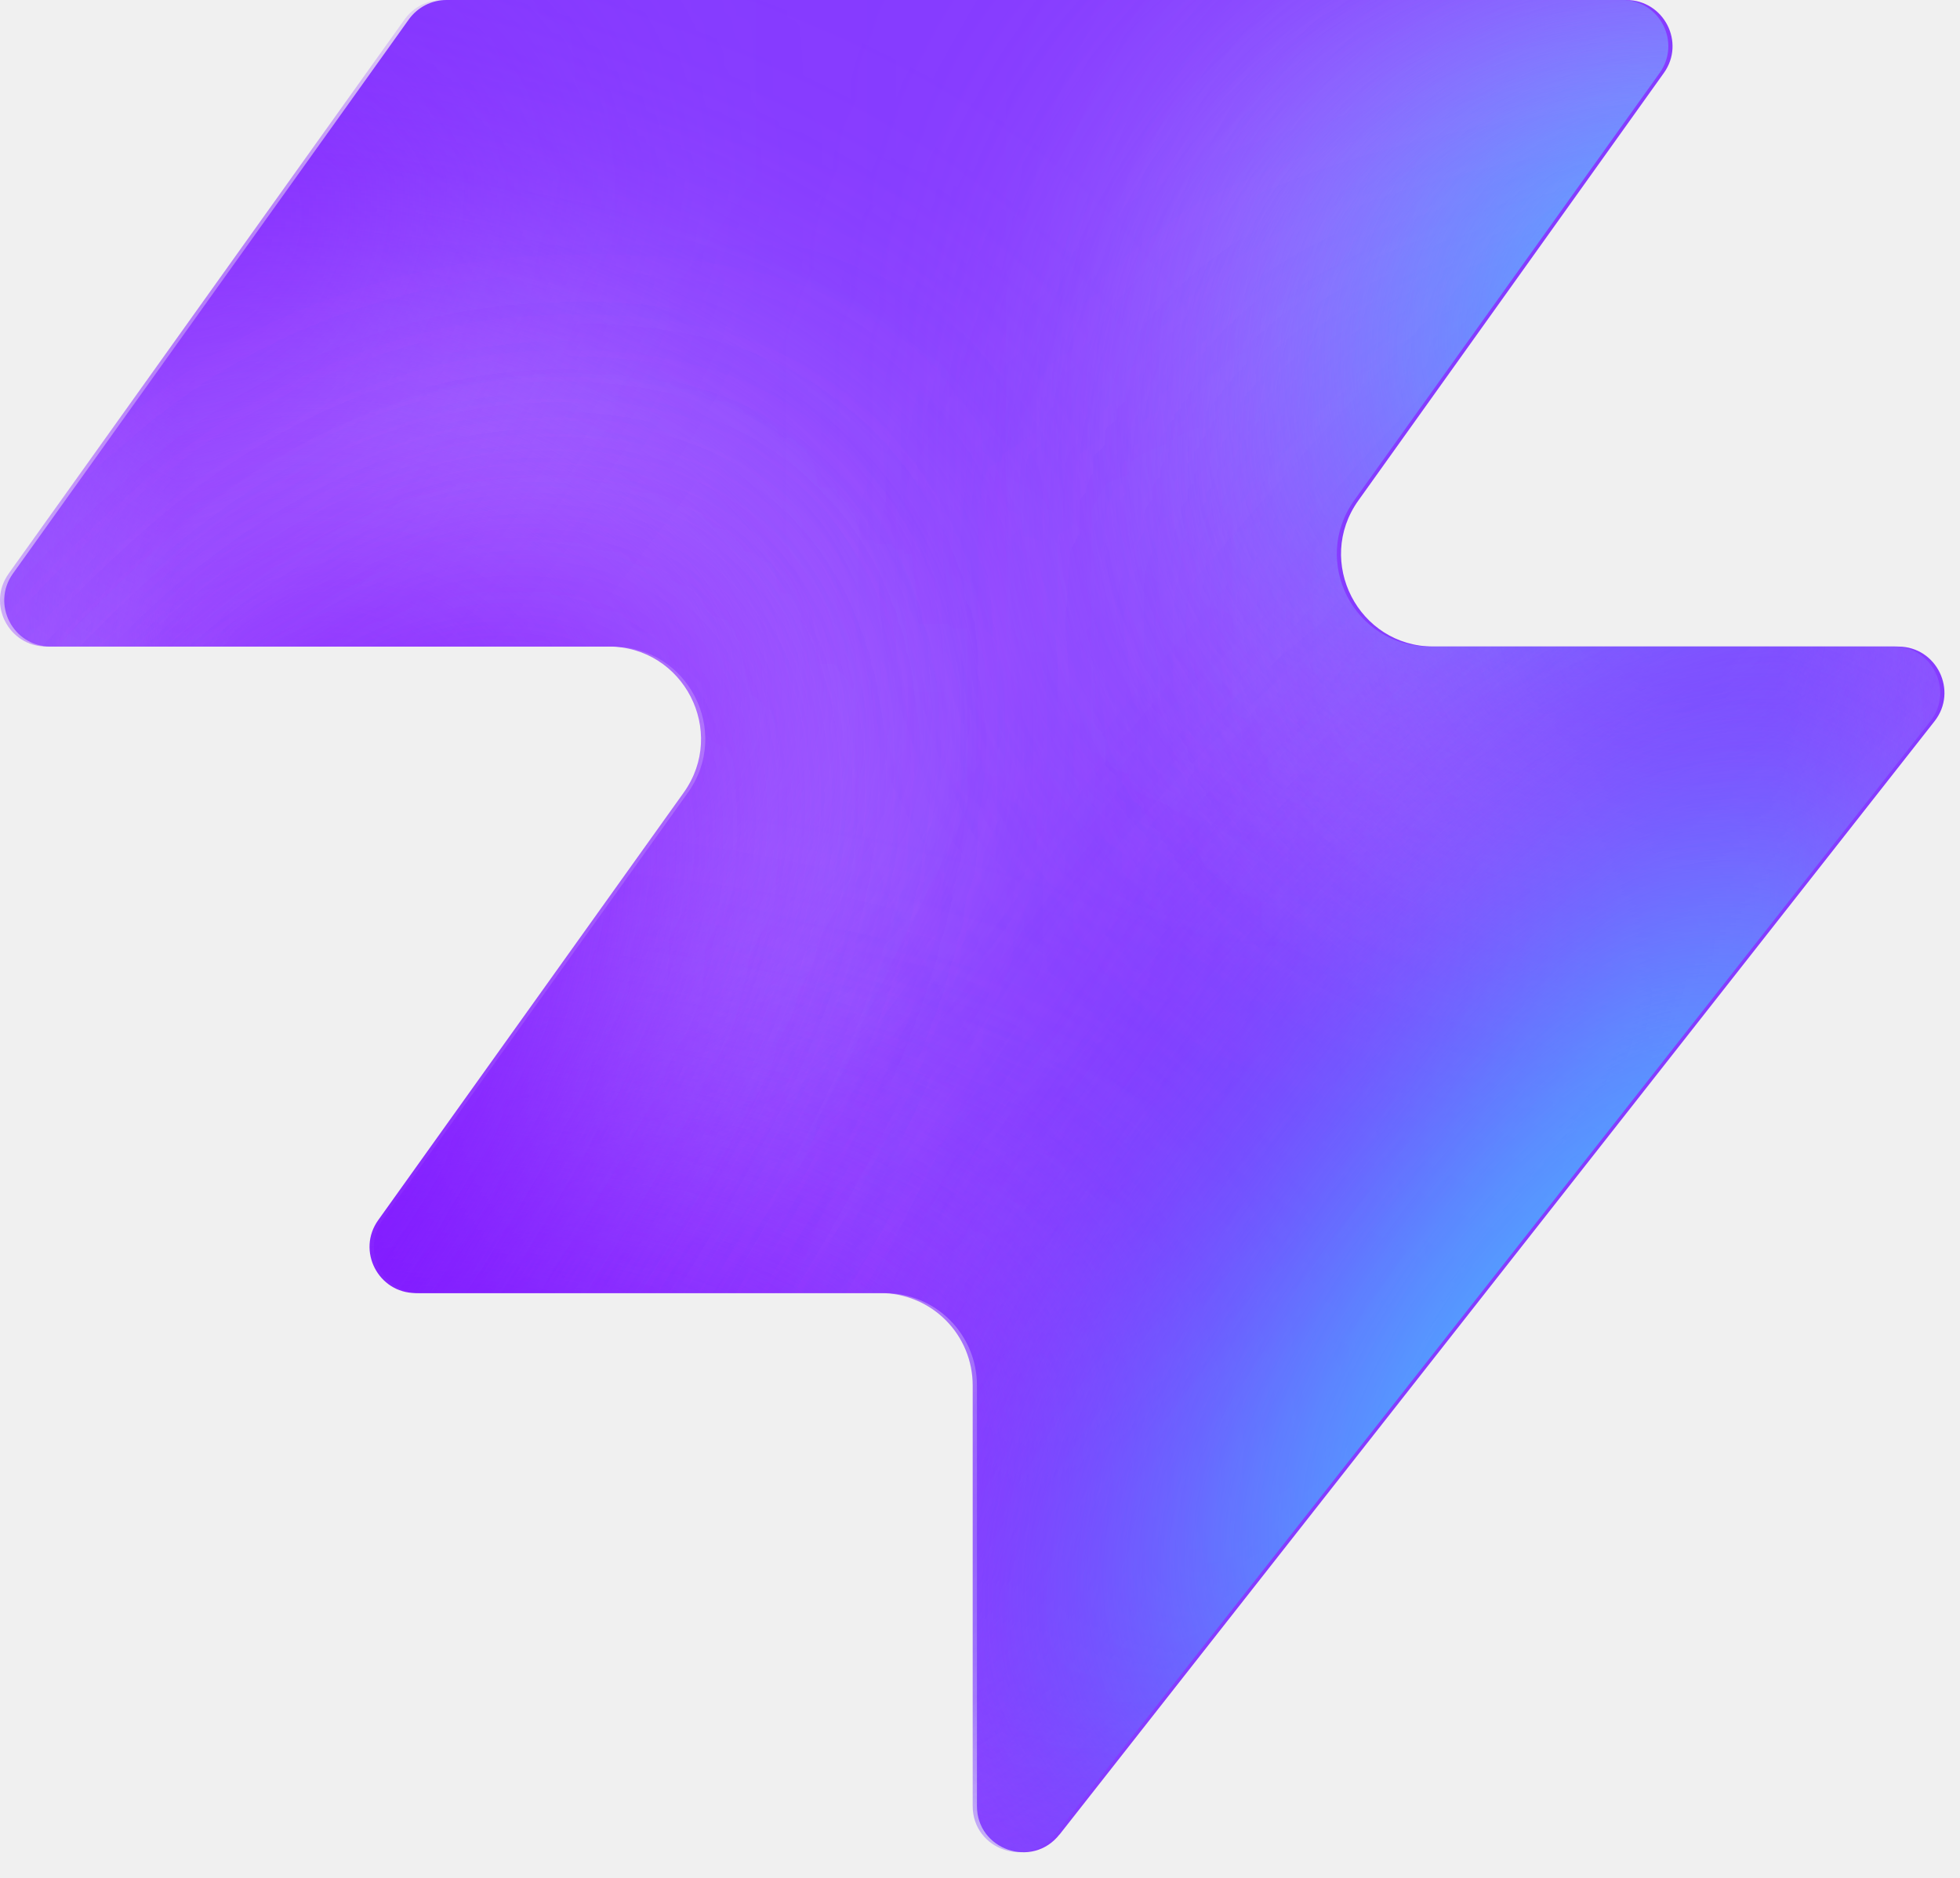
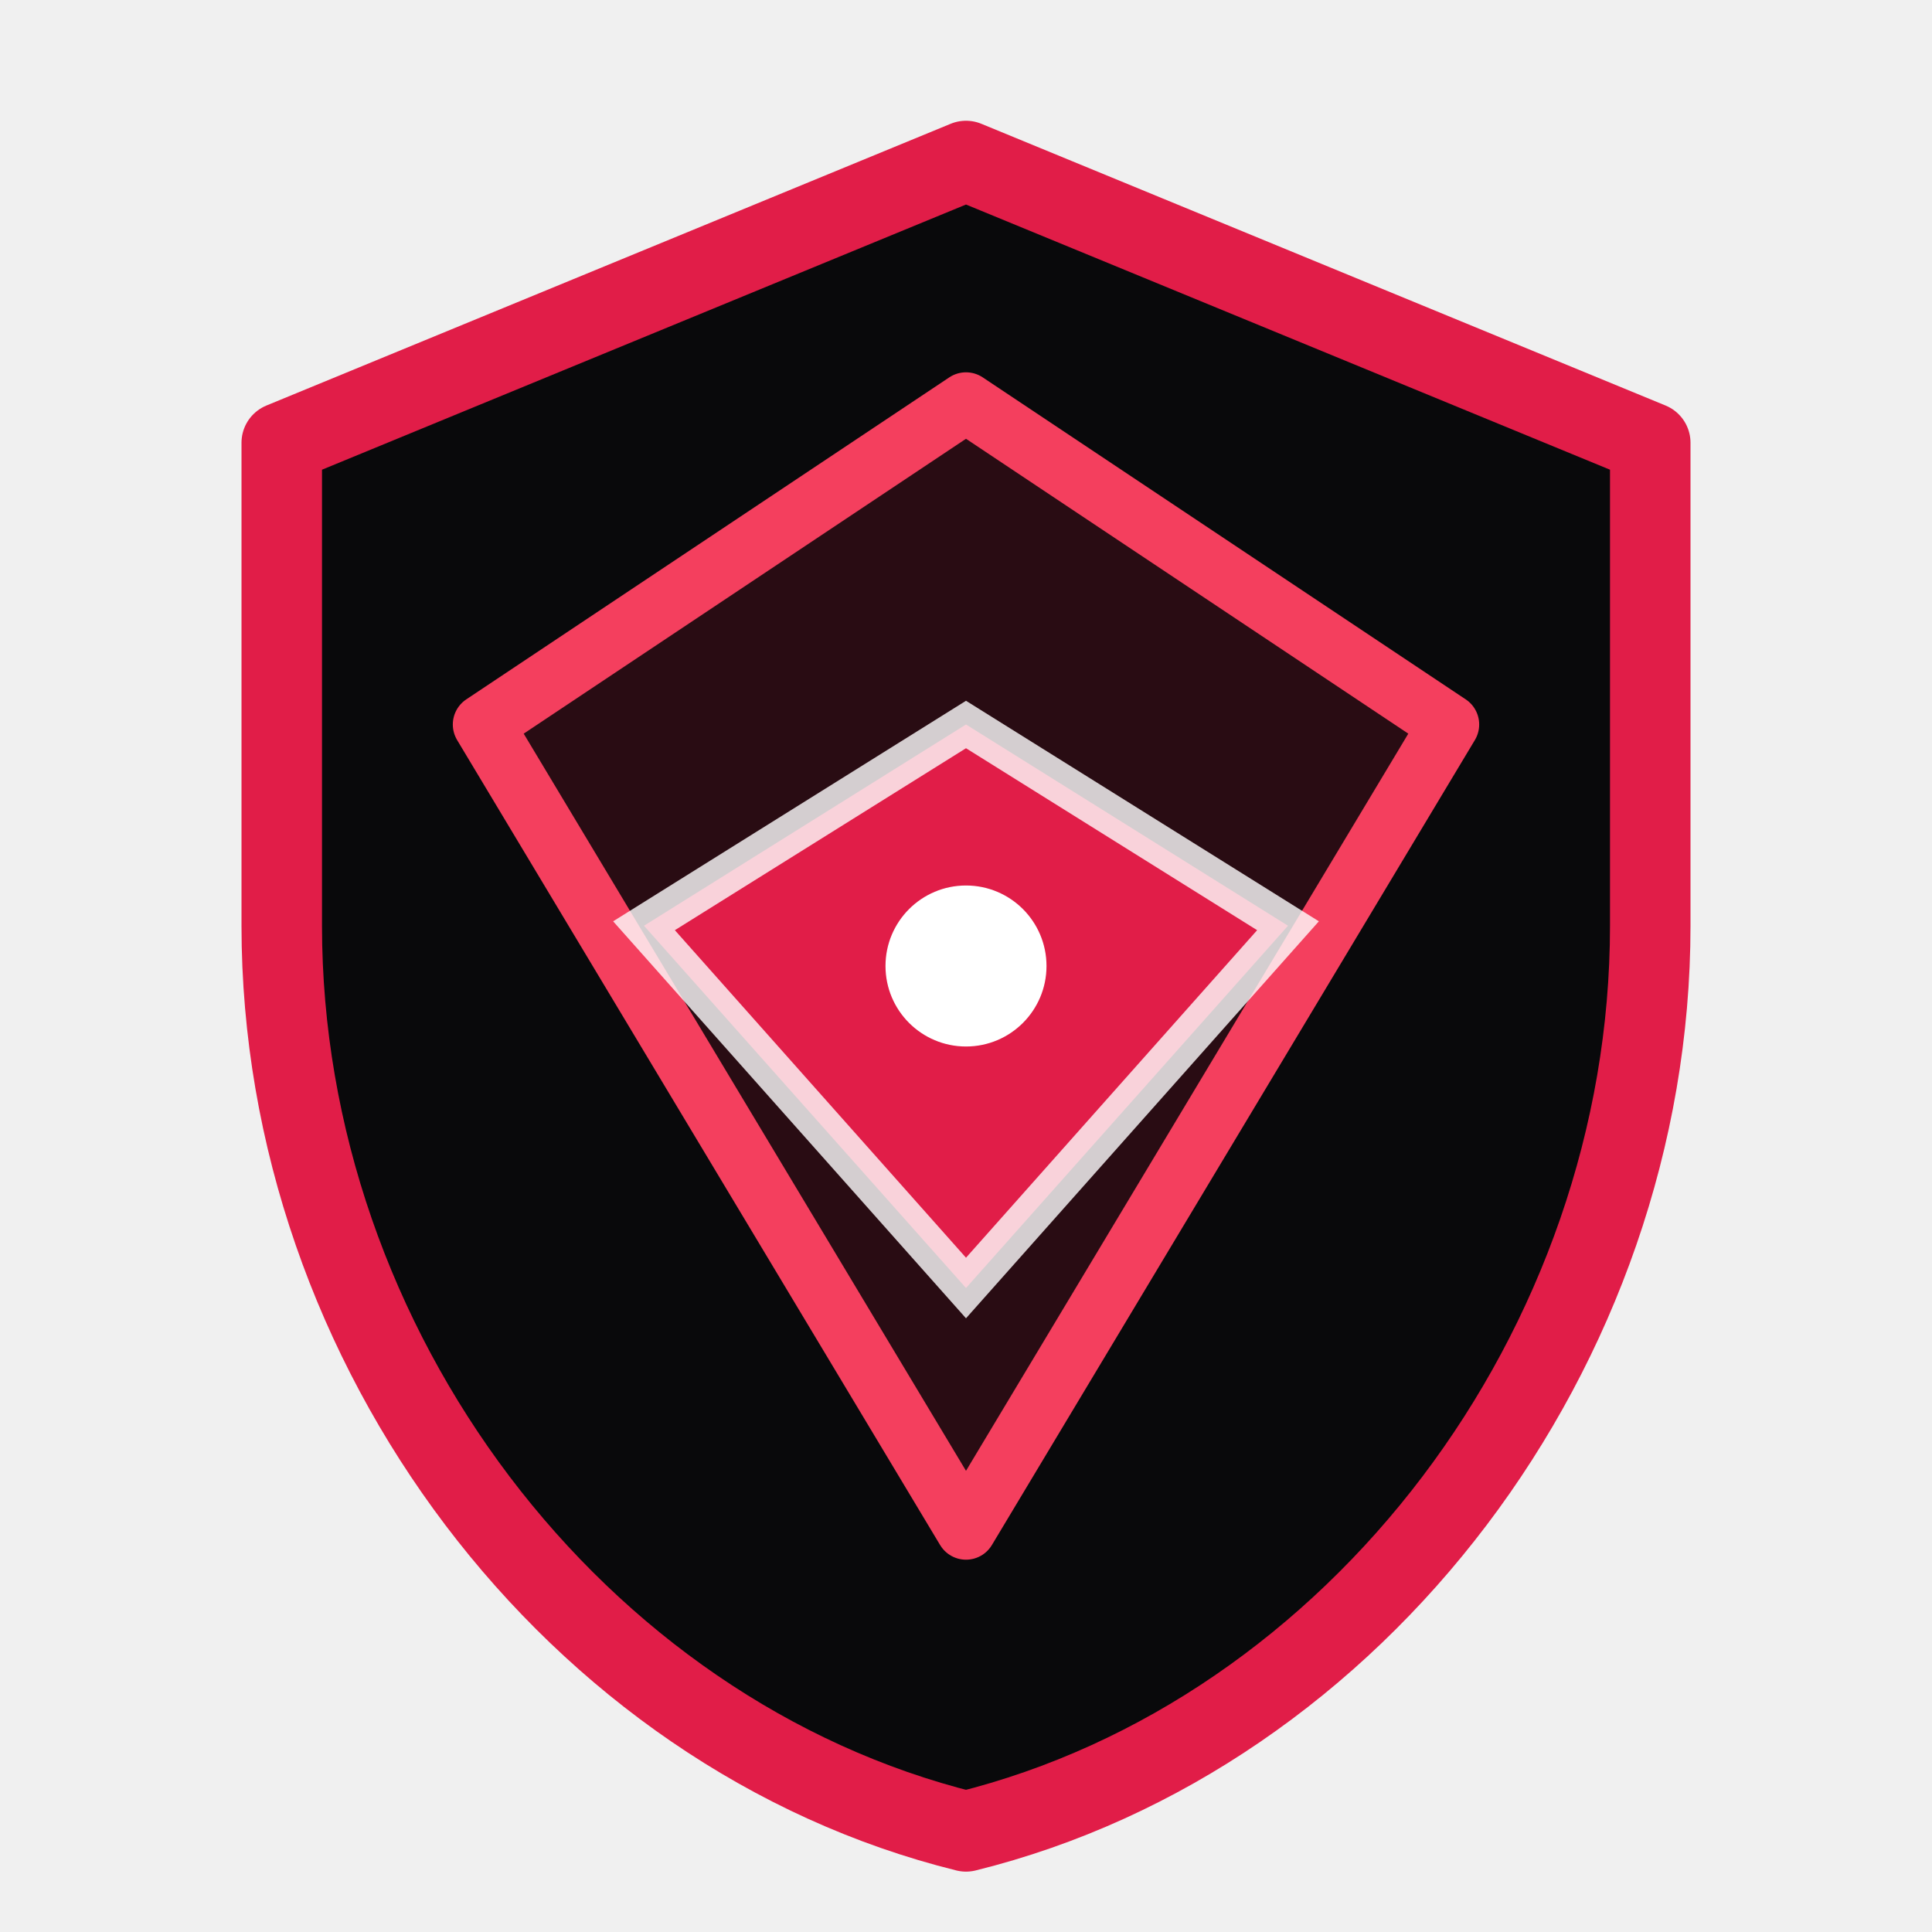
- <svg xmlns="http://www.w3.org/2000/svg" width="48" height="46" fill="none" viewBox="0 0 48 46">
-   <path fill="#863bff" d="M25.946 44.938c-.664.845-2.021.375-2.021-.698V33.937a2.26 2.26 0 0 0-2.262-2.262H10.287c-.92 0-1.456-1.04-.92-1.788l7.48-10.471c1.07-1.497 0-3.578-1.842-3.578H1.237c-.92 0-1.456-1.04-.92-1.788L10.013.474c.214-.297.556-.474.92-.474h28.894c.92 0 1.456 1.04.92 1.788l-7.48 10.471c-1.07 1.498 0 3.579 1.842 3.579h11.377c.943 0 1.473 1.088.89 1.83L25.947 44.94z" style="fill:#863bff;fill:color(display-p3 .525 .23 1);fill-opacity:1" />
-   <mask id="a" width="48" height="46" x="0" y="0" maskUnits="userSpaceOnUse" style="mask-type:alpha">
-     <path fill="#000" d="M25.842 44.938c-.664.844-2.021.375-2.021-.698V33.937a2.26 2.26 0 0 0-2.262-2.262H10.183c-.92 0-1.456-1.04-.92-1.788l7.48-10.471c1.07-1.498 0-3.579-1.842-3.579H1.133c-.92 0-1.456-1.04-.92-1.787L9.91.473c.214-.297.556-.474.92-.474h28.894c.92 0 1.456 1.04.92 1.788l-7.48 10.471c-1.07 1.498 0 3.578 1.842 3.578h11.377c.943 0 1.473 1.088.89 1.832L25.843 44.94z" style="fill:#000;fill-opacity:1" />
-   </mask>
-   <g mask="url(#a)">
-     <g filter="url(#b)">
-       <ellipse cx="5.508" cy="14.704" fill="#ede6ff" rx="5.508" ry="14.704" style="fill:#ede6ff;fill:color(display-p3 .927 .903 1);fill-opacity:1" transform="matrix(.00324 1 1 -.00324 -4.47 31.516)" />
-     </g>
-     <g filter="url(#c)">
-       <ellipse cx="10.399" cy="29.851" fill="#ede6ff" rx="10.399" ry="29.851" style="fill:#ede6ff;fill:color(display-p3 .927 .903 1);fill-opacity:1" transform="matrix(.00324 1 1 -.00324 -39.328 7.883)" />
-     </g>
-     <g filter="url(#d)">
-       <ellipse cx="5.508" cy="30.487" fill="#7e14ff" rx="5.508" ry="30.487" style="fill:#7e14ff;fill:color(display-p3 .492 .077 1);fill-opacity:1" transform="rotate(89.814 -25.913 -14.639)scale(1 -1)" />
-     </g>
-     <g filter="url(#e)">
-       <ellipse cx="5.508" cy="30.599" fill="#7e14ff" rx="5.508" ry="30.599" style="fill:#7e14ff;fill:color(display-p3 .492 .077 1);fill-opacity:1" transform="rotate(89.814 -32.644 -3.334)scale(1 -1)" />
-     </g>
-     <g filter="url(#f)">
-       <ellipse cx="5.508" cy="30.599" fill="#7e14ff" rx="5.508" ry="30.599" style="fill:#7e14ff;fill:color(display-p3 .492 .077 1);fill-opacity:1" transform="matrix(.00324 1 1 -.00324 -34.34 30.47)" />
-     </g>
-     <g filter="url(#g)">
-       <ellipse cx="14.072" cy="22.078" fill="#ede6ff" rx="14.072" ry="22.078" style="fill:#ede6ff;fill:color(display-p3 .927 .903 1);fill-opacity:1" transform="rotate(93.35 24.506 48.493)scale(-1 1)" />
-     </g>
-     <g filter="url(#h)">
-       <ellipse cx="3.47" cy="21.501" fill="#7e14ff" rx="3.47" ry="21.501" style="fill:#7e14ff;fill:color(display-p3 .492 .077 1);fill-opacity:1" transform="rotate(89.009 28.708 47.59)scale(-1 1)" />
-     </g>
-     <g filter="url(#i)">
-       <ellipse cx="3.47" cy="21.501" fill="#7e14ff" rx="3.47" ry="21.501" style="fill:#7e14ff;fill:color(display-p3 .492 .077 1);fill-opacity:1" transform="rotate(89.009 28.708 47.59)scale(-1 1)" />
-     </g>
-     <g filter="url(#j)">
-       <ellipse cx=".387" cy="8.972" fill="#7e14ff" rx="4.407" ry="29.108" style="fill:#7e14ff;fill:color(display-p3 .492 .077 1);fill-opacity:1" transform="rotate(39.51 .387 8.972)" />
-     </g>
-     <g filter="url(#k)">
-       <ellipse cx="47.523" cy="-6.092" fill="#7e14ff" rx="4.407" ry="29.108" style="fill:#7e14ff;fill:color(display-p3 .492 .077 1);fill-opacity:1" transform="rotate(37.892 47.523 -6.092)" />
-     </g>
-     <g filter="url(#l)">
-       <ellipse cx="41.412" cy="6.333" fill="#47bfff" rx="5.971" ry="9.665" style="fill:#47bfff;fill:color(display-p3 .28 .748 1);fill-opacity:1" transform="rotate(37.892 41.412 6.333)" />
-     </g>
-     <g filter="url(#m)">
-       <ellipse cx="-1.879" cy="38.332" fill="#7e14ff" rx="4.407" ry="29.108" style="fill:#7e14ff;fill:color(display-p3 .492 .077 1);fill-opacity:1" transform="rotate(37.892 -1.88 38.332)" />
-     </g>
-     <g filter="url(#n)">
-       <ellipse cx="-1.879" cy="38.332" fill="#7e14ff" rx="4.407" ry="29.108" style="fill:#7e14ff;fill:color(display-p3 .492 .077 1);fill-opacity:1" transform="rotate(37.892 -1.88 38.332)" />
-     </g>
-     <g filter="url(#o)">
-       <ellipse cx="35.651" cy="29.907" fill="#7e14ff" rx="4.407" ry="29.108" style="fill:#7e14ff;fill:color(display-p3 .492 .077 1);fill-opacity:1" transform="rotate(37.892 35.651 29.907)" />
-     </g>
-     <g filter="url(#p)">
-       <ellipse cx="38.418" cy="32.4" fill="#47bfff" rx="5.971" ry="15.297" style="fill:#47bfff;fill:color(display-p3 .28 .748 1);fill-opacity:1" transform="rotate(37.892 38.418 32.4)" />
-     </g>
-   </g>
-   <defs>
-     <filter id="b" width="60.045" height="41.654" x="-19.77" y="16.149" color-interpolation-filters="sRGB" filterUnits="userSpaceOnUse">
-       <feFlood flood-opacity="0" result="BackgroundImageFix" />
-       <feBlend in="SourceGraphic" in2="BackgroundImageFix" result="shape" />
-       <feGaussianBlur result="effect1_foregroundBlur_2002_17158" stdDeviation="7.659" />
-     </filter>
-     <filter id="c" width="90.34" height="51.437" x="-54.613" y="-7.533" color-interpolation-filters="sRGB" filterUnits="userSpaceOnUse">
-       <feFlood flood-opacity="0" result="BackgroundImageFix" />
-       <feBlend in="SourceGraphic" in2="BackgroundImageFix" result="shape" />
-       <feGaussianBlur result="effect1_foregroundBlur_2002_17158" stdDeviation="7.659" />
-     </filter>
-     <filter id="d" width="79.355" height="29.4" x="-49.64" y="2.03" color-interpolation-filters="sRGB" filterUnits="userSpaceOnUse">
-       <feFlood flood-opacity="0" result="BackgroundImageFix" />
-       <feBlend in="SourceGraphic" in2="BackgroundImageFix" result="shape" />
-       <feGaussianBlur result="effect1_foregroundBlur_2002_17158" stdDeviation="4.596" />
-     </filter>
-     <filter id="e" width="79.579" height="29.4" x="-45.045" y="20.029" color-interpolation-filters="sRGB" filterUnits="userSpaceOnUse">
-       <feFlood flood-opacity="0" result="BackgroundImageFix" />
-       <feBlend in="SourceGraphic" in2="BackgroundImageFix" result="shape" />
-       <feGaussianBlur result="effect1_foregroundBlur_2002_17158" stdDeviation="4.596" />
-     </filter>
-     <filter id="f" width="79.579" height="29.4" x="-43.513" y="21.178" color-interpolation-filters="sRGB" filterUnits="userSpaceOnUse">
-       <feFlood flood-opacity="0" result="BackgroundImageFix" />
-       <feBlend in="SourceGraphic" in2="BackgroundImageFix" result="shape" />
-       <feGaussianBlur result="effect1_foregroundBlur_2002_17158" stdDeviation="4.596" />
-     </filter>
-     <filter id="g" width="74.749" height="58.852" x="15.756" y="-17.901" color-interpolation-filters="sRGB" filterUnits="userSpaceOnUse">
-       <feFlood flood-opacity="0" result="BackgroundImageFix" />
-       <feBlend in="SourceGraphic" in2="BackgroundImageFix" result="shape" />
-       <feGaussianBlur result="effect1_foregroundBlur_2002_17158" stdDeviation="7.659" />
-     </filter>
-     <filter id="h" width="61.377" height="25.362" x="23.548" y="2.284" color-interpolation-filters="sRGB" filterUnits="userSpaceOnUse">
-       <feFlood flood-opacity="0" result="BackgroundImageFix" />
-       <feBlend in="SourceGraphic" in2="BackgroundImageFix" result="shape" />
-       <feGaussianBlur result="effect1_foregroundBlur_2002_17158" stdDeviation="4.596" />
-     </filter>
-     <filter id="i" width="61.377" height="25.362" x="23.548" y="2.284" color-interpolation-filters="sRGB" filterUnits="userSpaceOnUse">
-       <feFlood flood-opacity="0" result="BackgroundImageFix" />
-       <feBlend in="SourceGraphic" in2="BackgroundImageFix" result="shape" />
-       <feGaussianBlur result="effect1_foregroundBlur_2002_17158" stdDeviation="4.596" />
-     </filter>
-     <filter id="j" width="56.045" height="63.649" x="-27.636" y="-22.853" color-interpolation-filters="sRGB" filterUnits="userSpaceOnUse">
-       <feFlood flood-opacity="0" result="BackgroundImageFix" />
-       <feBlend in="SourceGraphic" in2="BackgroundImageFix" result="shape" />
-       <feGaussianBlur result="effect1_foregroundBlur_2002_17158" stdDeviation="4.596" />
-     </filter>
-     <filter id="k" width="54.814" height="64.646" x="20.116" y="-38.415" color-interpolation-filters="sRGB" filterUnits="userSpaceOnUse">
-       <feFlood flood-opacity="0" result="BackgroundImageFix" />
-       <feBlend in="SourceGraphic" in2="BackgroundImageFix" result="shape" />
-       <feGaussianBlur result="effect1_foregroundBlur_2002_17158" stdDeviation="4.596" />
-     </filter>
-     <filter id="l" width="33.541" height="35.313" x="24.641" y="-11.323" color-interpolation-filters="sRGB" filterUnits="userSpaceOnUse">
-       <feFlood flood-opacity="0" result="BackgroundImageFix" />
-       <feBlend in="SourceGraphic" in2="BackgroundImageFix" result="shape" />
-       <feGaussianBlur result="effect1_foregroundBlur_2002_17158" stdDeviation="4.596" />
-     </filter>
-     <filter id="m" width="54.814" height="64.646" x="-29.286" y="6.009" color-interpolation-filters="sRGB" filterUnits="userSpaceOnUse">
-       <feFlood flood-opacity="0" result="BackgroundImageFix" />
-       <feBlend in="SourceGraphic" in2="BackgroundImageFix" result="shape" />
-       <feGaussianBlur result="effect1_foregroundBlur_2002_17158" stdDeviation="4.596" />
-     </filter>
-     <filter id="n" width="54.814" height="64.646" x="-29.286" y="6.009" color-interpolation-filters="sRGB" filterUnits="userSpaceOnUse">
-       <feFlood flood-opacity="0" result="BackgroundImageFix" />
-       <feBlend in="SourceGraphic" in2="BackgroundImageFix" result="shape" />
-       <feGaussianBlur result="effect1_foregroundBlur_2002_17158" stdDeviation="4.596" />
-     </filter>
-     <filter id="o" width="54.814" height="64.646" x="8.244" y="-2.416" color-interpolation-filters="sRGB" filterUnits="userSpaceOnUse">
-       <feFlood flood-opacity="0" result="BackgroundImageFix" />
-       <feBlend in="SourceGraphic" in2="BackgroundImageFix" result="shape" />
-       <feGaussianBlur result="effect1_foregroundBlur_2002_17158" stdDeviation="4.596" />
-     </filter>
-     <filter id="p" width="39.409" height="43.623" x="18.713" y="10.588" color-interpolation-filters="sRGB" filterUnits="userSpaceOnUse">
-       <feFlood flood-opacity="0" result="BackgroundImageFix" />
-       <feBlend in="SourceGraphic" in2="BackgroundImageFix" result="shape" />
-       <feGaussianBlur result="effect1_foregroundBlur_2002_17158" stdDeviation="4.596" />
-     </filter>
-   </defs>
+ <svg xmlns="http://www.w3.org/2000/svg" viewBox="0 0 48 48" fill="none">
+   <path d="M24 4L7 11V23C7 33.5 14.3 43.1 24 45.5C33.7 43.1 41 33.5 41 23V11L24 4Z" fill="#09090b" stroke="#e11d48" stroke-width="2" stroke-linejoin="round" />
+   <path d="M24 10L36 18L24 38L12 18L24 10Z" fill="rgba(225, 29, 72, 0.15)" stroke="#f43f5e" stroke-width="1.5" stroke-linejoin="round" />
+   <path d="M24 18L32 23L24 32L16 23L24 18Z" fill="#e11d48" stroke="#ffffff" stroke-width="1" stroke-opacity="0.8" />
+   <circle cx="24" cy="24" r="2" fill="#ffffff" />
</svg>
